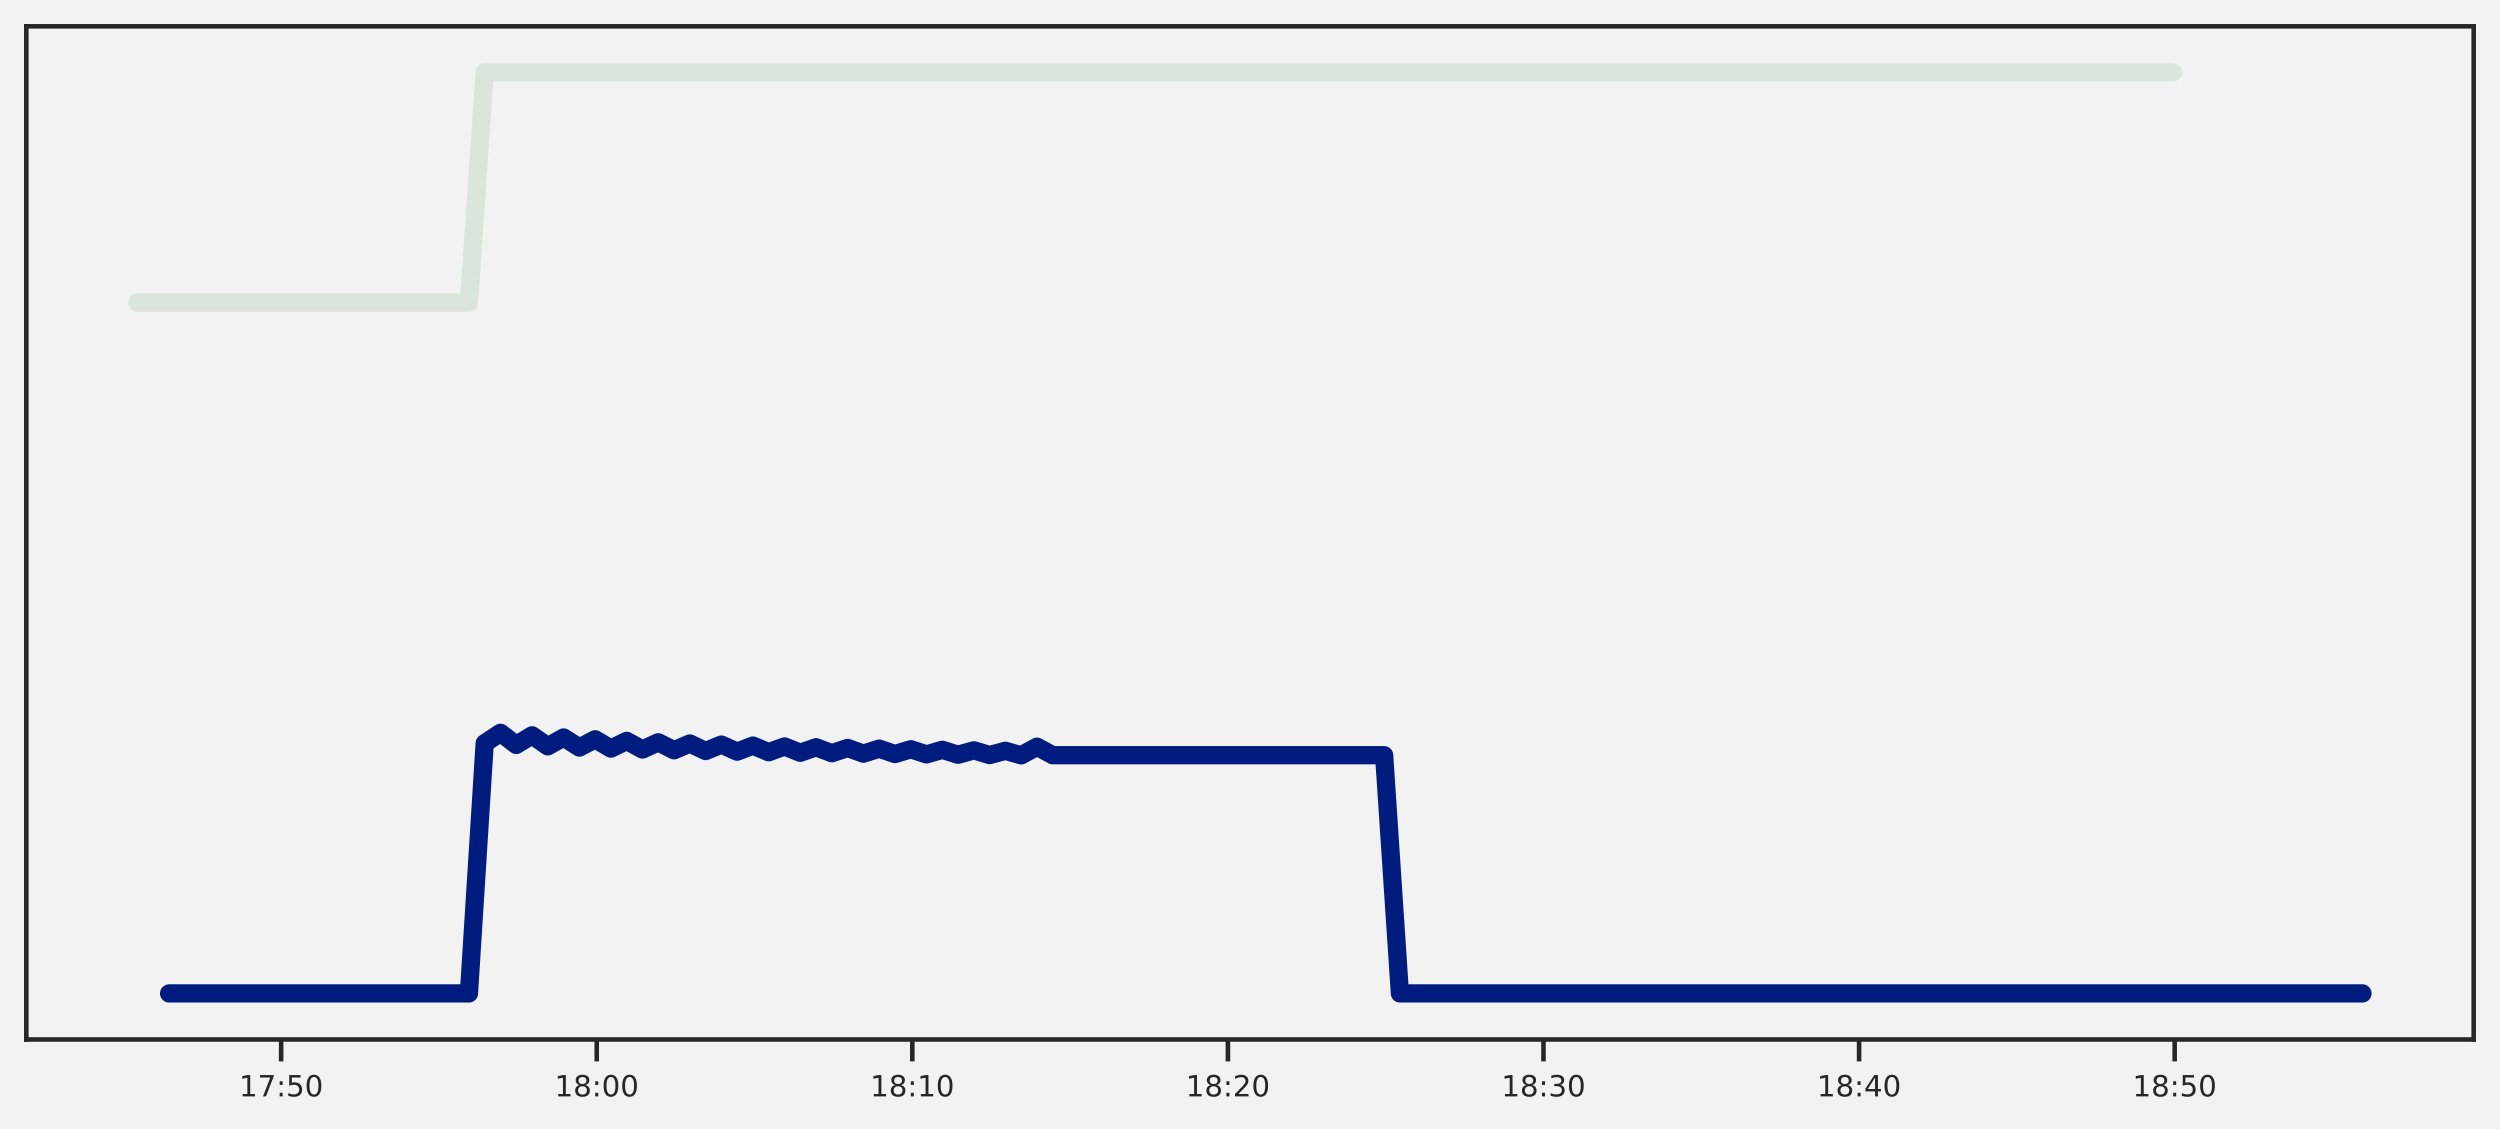
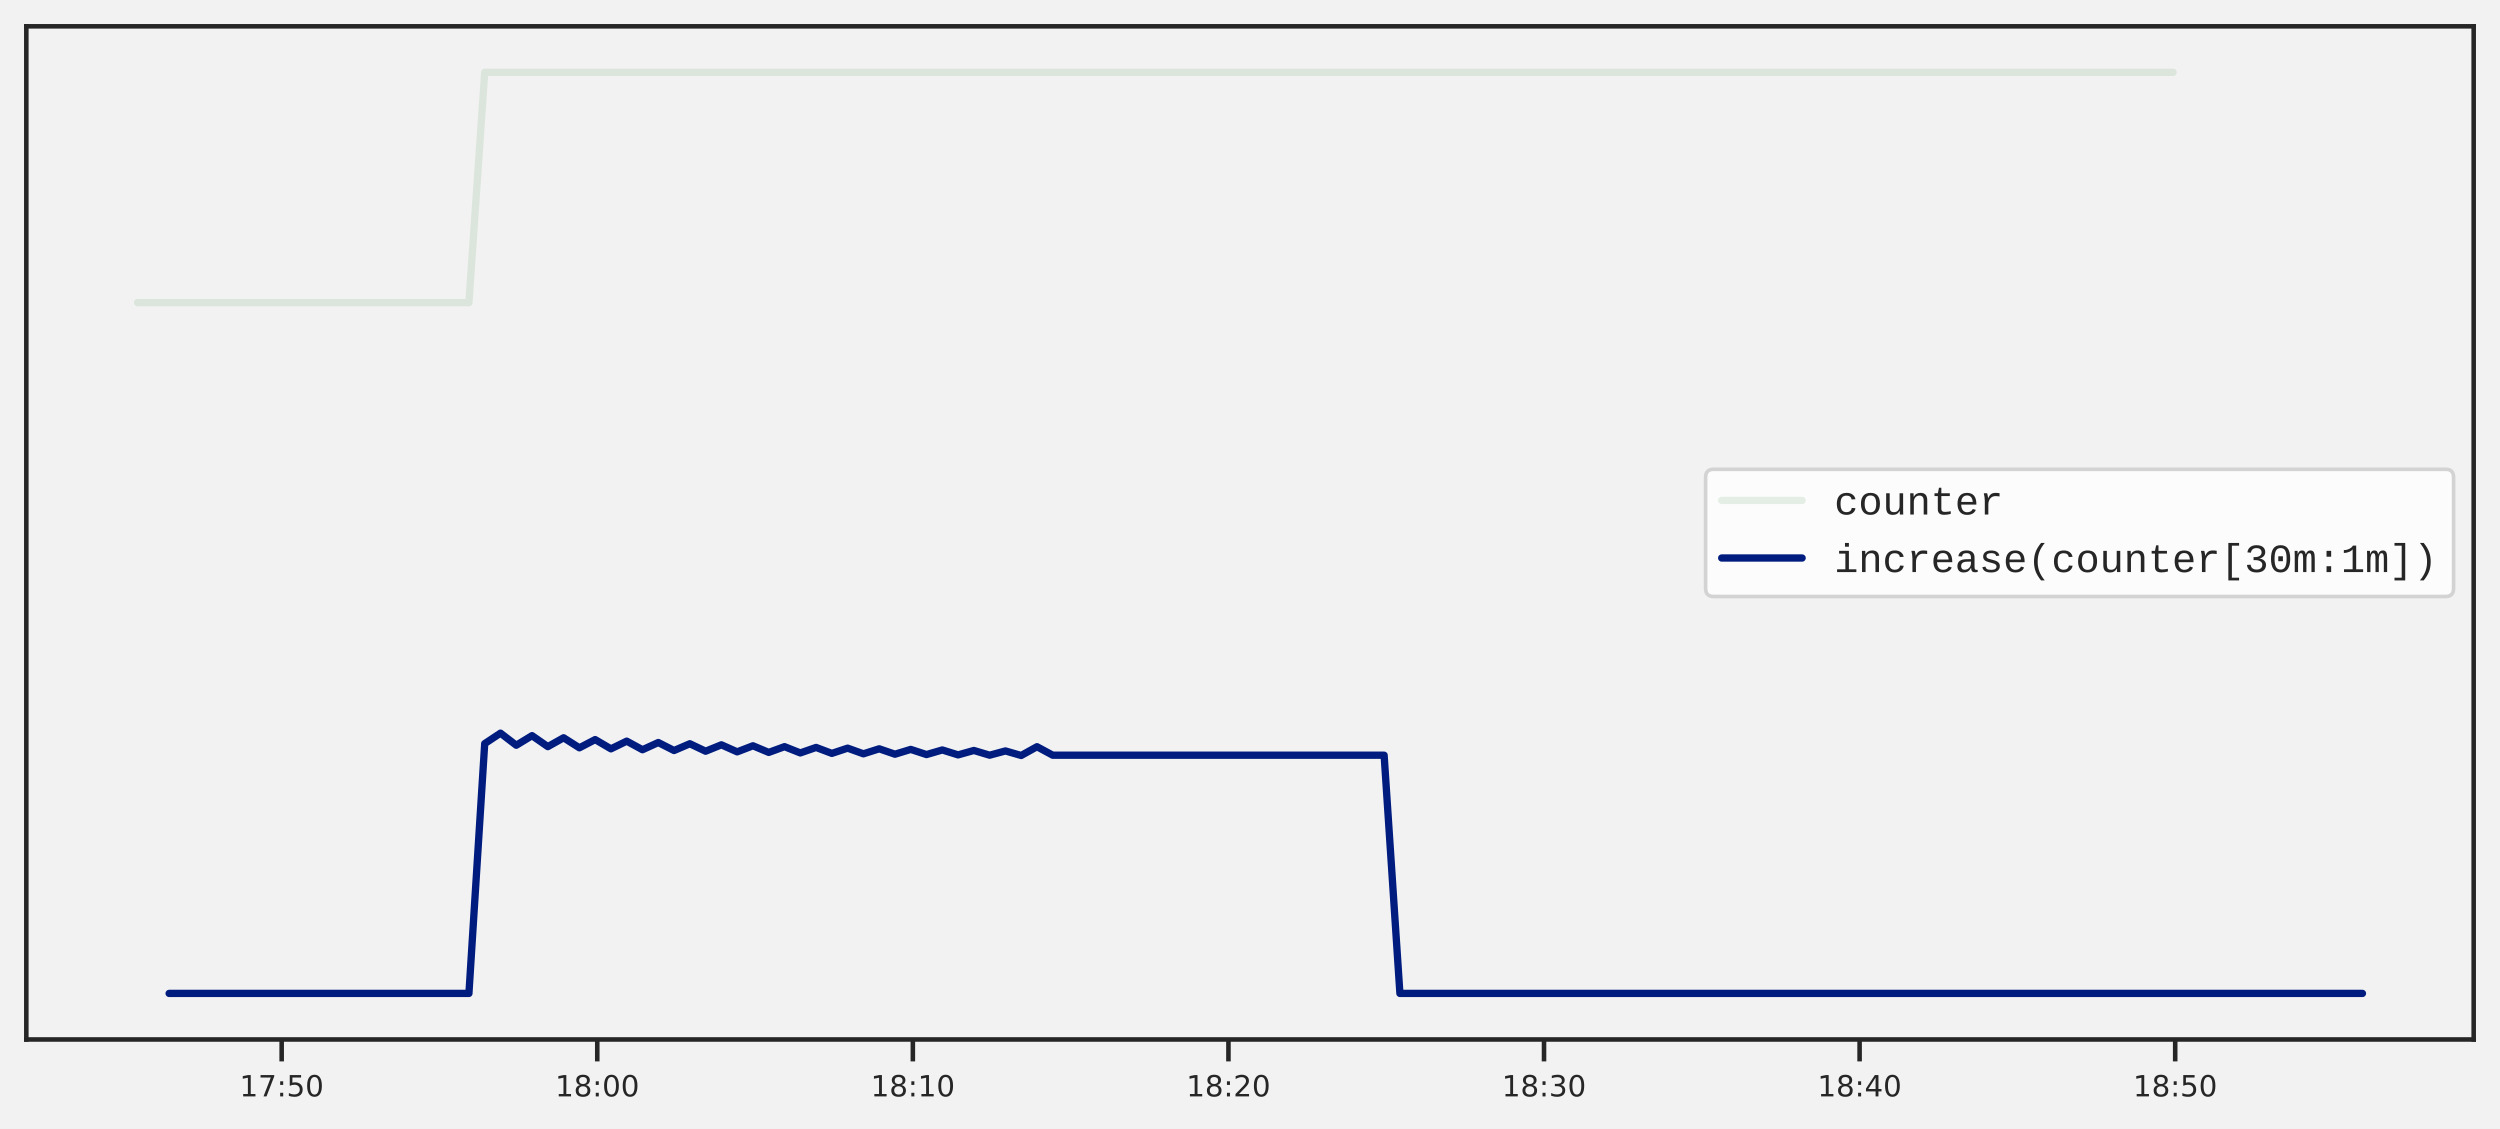
<svg xmlns="http://www.w3.org/2000/svg" xmlns:xlink="http://www.w3.org/1999/xlink" width="684pt" height="308.842pt" viewBox="0 0 684 308.842" version="1.1">
  <defs>
    <style type="text/css">*{stroke-linejoin: round; stroke-linecap: butt}</style>
  </defs>
  <g id="figure_1">
    <g id="patch_1">
      <path d="M 0 308.842  L 684 308.842  L 684 0  L 0 0  z " style="fill: #f2f2f2" />
    </g>
    <g id="axes_1">
      <g id="patch_2">
        <path d="M 7.2 284.4  L 676.8 284.4  L 676.8 7.2  L 7.2 7.2  z " style="fill: #f2f2f2" />
      </g>
      <g id="matplotlib.axis_1">
        <g id="xtick_1">
          <g id="line2d_1">
            <defs>
-               <path id="m87d9911948" d="M 0 0  L 0 6  " style="stroke: #262626; stroke-width: 1.25" />
+               <path id="m0721e637c6" d="M 0 0  L 0 6  " style="stroke: #262626; stroke-width: 1.25" />
            </defs>
            <g>
-               <use xlink:href="#m87d9911948" x="76.923" y="284.4" style="fill: #262626; stroke: #262626; stroke-width: 1.25" />
+               <use xlink:href="#m0721e637c6" x="77.067" y="284.4" style="fill: #262626; stroke: #262626; stroke-width: 1.25" />
            </g>
          </g>
          <g id="text_1">
-             <g style="fill: #262626" transform="translate(65.39552 299.9787) scale(0.08 -0.08)">
+             <g style="fill: #262626" transform="translate(65.53942 299.9787) scale(0.08 -0.08)">
              <defs>
                <path id="DejaVuSans-31" d="M 794 531  L 1825 531  L 1825 4091  L 703 3866  L 703 4441  L 1819 4666  L 2450 4666  L 2450 531  L 3481 531  L 3481 0  L 794 0  L 794 531  z " transform="scale(0.015625)" />
                <path id="DejaVuSans-37" d="M 525 4666  L 3525 4666  L 3525 4397  L 1831 0  L 1172 0  L 2766 4134  L 525 4134  L 525 4666  z " transform="scale(0.015625)" />
                <path id="DejaVuSans-3a" d="M 750 794  L 1409 794  L 1409 0  L 750 0  L 750 794  z M 750 3309  L 1409 3309  L 1409 2516  L 750 2516  L 750 3309  z " transform="scale(0.015625)" />
                <path id="DejaVuSans-35" d="M 691 4666  L 3169 4666  L 3169 4134  L 1269 4134  L 1269 2991  Q 1406 3038 1543 3061  Q 1681 3084 1819 3084  Q 2600 3084 3056 2656  Q 3513 2228 3513 1497  Q 3513 744 3044 326  Q 2575 -91 1722 -91  Q 1428 -91 1123 -41  Q 819 9 494 109  L 494 744  Q 775 591 1075 516  Q 1375 441 1709 441  Q 2250 441 2565 725  Q 2881 1009 2881 1497  Q 2881 1984 2565 2268  Q 2250 2553 1709 2553  Q 1456 2553 1204 2497  Q 953 2441 691 2322  L 691 4666  z " transform="scale(0.015625)" />
                <path id="DejaVuSans-30" d="M 2034 4250  Q 1547 4250 1301 3770  Q 1056 3291 1056 2328  Q 1056 1369 1301 889  Q 1547 409 2034 409  Q 2525 409 2770 889  Q 3016 1369 3016 2328  Q 3016 3291 2770 3770  Q 2525 4250 2034 4250  z M 2034 4750  Q 2819 4750 3233 4129  Q 3647 3509 3647 2328  Q 3647 1150 3233 529  Q 2819 -91 2034 -91  Q 1250 -91 836 529  Q 422 1150 422 2328  Q 422 3509 836 4129  Q 1250 4750 2034 4750  z " transform="scale(0.015625)" />
              </defs>
              <use xlink:href="#DejaVuSans-31" />
              <use xlink:href="#DejaVuSans-37" transform="translate(63.62305 0)" />
              <use xlink:href="#DejaVuSans-3a" transform="translate(127.2461 0)" />
              <use xlink:href="#DejaVuSans-35" transform="translate(160.9375 0)" />
              <use xlink:href="#DejaVuSans-30" transform="translate(224.5605 0)" />
            </g>
          </g>
        </g>
        <g id="xtick_2">
          <g id="line2d_2">
            <g>
-               <use xlink:href="#m87d9911948" x="163.267" y="284.4" style="fill: #262626; stroke: #262626; stroke-width: 1.25" />
+               <use xlink:href="#m0721e637c6" x="163.411" y="284.4" style="fill: #262626; stroke: #262626; stroke-width: 1.25" />
            </g>
          </g>
          <g id="text_2">
-             <g style="fill: #262626" transform="translate(151.7398 299.9787) scale(0.08 -0.08)">
+             <g style="fill: #262626" transform="translate(151.8837 299.9787) scale(0.08 -0.08)">
              <defs>
                <path id="DejaVuSans-38" d="M 2034 2216  Q 1584 2216 1326 1975  Q 1069 1734 1069 1313  Q 1069 891 1326 650  Q 1584 409 2034 409  Q 2484 409 2743 651  Q 3003 894 3003 1313  Q 3003 1734 2745 1975  Q 2488 2216 2034 2216  z M 1403 2484  Q 997 2584 770 2862  Q 544 3141 544 3541  Q 544 4100 942 4425  Q 1341 4750 2034 4750  Q 2731 4750 3128 4425  Q 3525 4100 3525 3541  Q 3525 3141 3298 2862  Q 3072 2584 2669 2484  Q 3125 2378 3379 2068  Q 3634 1759 3634 1313  Q 3634 634 3220 271  Q 2806 -91 2034 -91  Q 1263 -91 848 271  Q 434 634 434 1313  Q 434 1759 690 2068  Q 947 2378 1403 2484  z M 1172 3481  Q 1172 3119 1398 2916  Q 1625 2713 2034 2713  Q 2441 2713 2670 2916  Q 2900 3119 2900 3481  Q 2900 3844 2670 4047  Q 2441 4250 2034 4250  Q 1625 4250 1398 4047  Q 1172 3844 1172 3481  z " transform="scale(0.015625)" />
              </defs>
              <use xlink:href="#DejaVuSans-31" />
              <use xlink:href="#DejaVuSans-38" transform="translate(63.62305 0)" />
              <use xlink:href="#DejaVuSans-3a" transform="translate(127.2461 0)" />
              <use xlink:href="#DejaVuSans-30" transform="translate(160.9375 0)" />
              <use xlink:href="#DejaVuSans-30" transform="translate(224.5605 0)" />
            </g>
          </g>
        </g>
        <g id="xtick_3">
          <g id="line2d_3">
            <g>
-               <use xlink:href="#m87d9911948" x="249.612" y="284.4" style="fill: #262626; stroke: #262626; stroke-width: 1.25" />
+               <use xlink:href="#m0721e637c6" x="249.756" y="284.4" style="fill: #262626; stroke: #262626; stroke-width: 1.25" />
            </g>
          </g>
          <g id="text_3">
-             <g style="fill: #262626" transform="translate(238.0841 299.9787) scale(0.08 -0.08)">
+             <g style="fill: #262626" transform="translate(238.228 299.9787) scale(0.08 -0.08)">
              <use xlink:href="#DejaVuSans-31" />
              <use xlink:href="#DejaVuSans-38" transform="translate(63.62305 0)" />
              <use xlink:href="#DejaVuSans-3a" transform="translate(127.2461 0)" />
              <use xlink:href="#DejaVuSans-31" transform="translate(160.9375 0)" />
              <use xlink:href="#DejaVuSans-30" transform="translate(224.5605 0)" />
            </g>
          </g>
        </g>
        <g id="xtick_4">
          <g id="line2d_4">
            <g>
-               <use xlink:href="#m87d9911948" x="335.956" y="284.4" style="fill: #262626; stroke: #262626; stroke-width: 1.25" />
+               <use xlink:href="#m0721e637c6" x="336.1" y="284.4" style="fill: #262626; stroke: #262626; stroke-width: 1.25" />
            </g>
          </g>
          <g id="text_4">
-             <g style="fill: #262626" transform="translate(324.4284 299.9787) scale(0.08 -0.08)">
+             <g style="fill: #262626" transform="translate(324.5723 299.9787) scale(0.08 -0.08)">
              <defs>
                <path id="DejaVuSans-32" d="M 1228 531  L 3431 531  L 3431 0  L 469 0  L 469 531  Q 828 903 1448 1529  Q 2069 2156 2228 2338  Q 2531 2678 2651 2914  Q 2772 3150 2772 3378  Q 2772 3750 2511 3984  Q 2250 4219 1831 4219  Q 1534 4219 1204 4116  Q 875 4013 500 3803  L 500 4441  Q 881 4594 1212 4672  Q 1544 4750 1819 4750  Q 2544 4750 2975 4387  Q 3406 4025 3406 3419  Q 3406 3131 3298 2873  Q 3191 2616 2906 2266  Q 2828 2175 2409 1742  Q 1991 1309 1228 531  z " transform="scale(0.015625)" />
              </defs>
              <use xlink:href="#DejaVuSans-31" />
              <use xlink:href="#DejaVuSans-38" transform="translate(63.62305 0)" />
              <use xlink:href="#DejaVuSans-3a" transform="translate(127.2461 0)" />
              <use xlink:href="#DejaVuSans-32" transform="translate(160.9375 0)" />
              <use xlink:href="#DejaVuSans-30" transform="translate(224.5605 0)" />
            </g>
          </g>
        </g>
        <g id="xtick_5">
          <g id="line2d_5">
            <g>
-               <use xlink:href="#m87d9911948" x="422.3" y="284.4" style="fill: #262626; stroke: #262626; stroke-width: 1.25" />
+               <use xlink:href="#m0721e637c6" x="422.444" y="284.4" style="fill: #262626; stroke: #262626; stroke-width: 1.25" />
            </g>
          </g>
          <g id="text_5">
-             <g style="fill: #262626" transform="translate(410.7727 299.9787) scale(0.08 -0.08)">
+             <g style="fill: #262626" transform="translate(410.9166 299.9787) scale(0.08 -0.08)">
              <defs>
                <path id="DejaVuSans-33" d="M 2597 2516  Q 3050 2419 3304 2112  Q 3559 1806 3559 1356  Q 3559 666 3084 287  Q 2609 -91 1734 -91  Q 1441 -91 1130 -33  Q 819 25 488 141  L 488 750  Q 750 597 1062 519  Q 1375 441 1716 441  Q 2309 441 2620 675  Q 2931 909 2931 1356  Q 2931 1769 2642 2001  Q 2353 2234 1838 2234  L 1294 2234  L 1294 2753  L 1863 2753  Q 2328 2753 2575 2939  Q 2822 3125 2822 3475  Q 2822 3834 2567 4026  Q 2313 4219 1838 4219  Q 1578 4219 1281 4162  Q 984 4106 628 3988  L 628 4550  Q 988 4650 1302 4700  Q 1616 4750 1894 4750  Q 2613 4750 3031 4423  Q 3450 4097 3450 3541  Q 3450 3153 3228 2886  Q 3006 2619 2597 2516  z " transform="scale(0.015625)" />
              </defs>
              <use xlink:href="#DejaVuSans-31" />
              <use xlink:href="#DejaVuSans-38" transform="translate(63.62305 0)" />
              <use xlink:href="#DejaVuSans-3a" transform="translate(127.2461 0)" />
              <use xlink:href="#DejaVuSans-33" transform="translate(160.9375 0)" />
              <use xlink:href="#DejaVuSans-30" transform="translate(224.5605 0)" />
            </g>
          </g>
        </g>
        <g id="xtick_6">
          <g id="line2d_6">
            <g>
-               <use xlink:href="#m87d9911948" x="508.644" y="284.4" style="fill: #262626; stroke: #262626; stroke-width: 1.25" />
+               <use xlink:href="#m0721e637c6" x="508.788" y="284.4" style="fill: #262626; stroke: #262626; stroke-width: 1.25" />
            </g>
          </g>
          <g id="text_6">
-             <g style="fill: #262626" transform="translate(497.117 299.9787) scale(0.08 -0.08)">
+             <g style="fill: #262626" transform="translate(497.2609 299.9787) scale(0.08 -0.08)">
              <defs>
                <path id="DejaVuSans-34" d="M 2419 4116  L 825 1625  L 2419 1625  L 2419 4116  z M 2253 4666  L 3047 4666  L 3047 1625  L 3713 1625  L 3713 1100  L 3047 1100  L 3047 0  L 2419 0  L 2419 1100  L 313 1100  L 313 1709  L 2253 4666  z " transform="scale(0.015625)" />
              </defs>
              <use xlink:href="#DejaVuSans-31" />
              <use xlink:href="#DejaVuSans-38" transform="translate(63.62305 0)" />
              <use xlink:href="#DejaVuSans-3a" transform="translate(127.2461 0)" />
              <use xlink:href="#DejaVuSans-34" transform="translate(160.9375 0)" />
              <use xlink:href="#DejaVuSans-30" transform="translate(224.5605 0)" />
            </g>
          </g>
        </g>
        <g id="xtick_7">
          <g id="line2d_7">
            <g>
-               <use xlink:href="#m87d9911948" x="594.989" y="284.4" style="fill: #262626; stroke: #262626; stroke-width: 1.25" />
+               <use xlink:href="#m0721e637c6" x="595.133" y="284.4" style="fill: #262626; stroke: #262626; stroke-width: 1.25" />
            </g>
          </g>
          <g id="text_7">
-             <g style="fill: #262626" transform="translate(583.4613 299.9787) scale(0.08 -0.08)">
+             <g style="fill: #262626" transform="translate(583.6052 299.9787) scale(0.08 -0.08)">
              <use xlink:href="#DejaVuSans-31" />
              <use xlink:href="#DejaVuSans-38" transform="translate(63.62305 0)" />
              <use xlink:href="#DejaVuSans-3a" transform="translate(127.2461 0)" />
              <use xlink:href="#DejaVuSans-35" transform="translate(160.9375 0)" />
              <use xlink:href="#DejaVuSans-30" transform="translate(224.5605 0)" />
            </g>
          </g>
        </g>
      </g>
      <g id="matplotlib.axis_2" />
      <g id="FillBetweenPolyCollection_1" />
      <g id="FillBetweenPolyCollection_2" />
      <g id="line2d_8">
-         <path d="M 37.636 82.8  L 128.298 82.8  L 132.615 19.8  L 594.557 19.8  L 594.557 19.8  " clip-path="url(#p2bfd581a1c)" style="fill: none; stroke: #12711c; stroke-opacity: 0.1; stroke-width: 5; stroke-linecap: round" />
+         <path d="M 37.636 82.8  L 128.298 82.8  L 132.615 19.8  L 594.557 19.8  L 594.557 19.8  " clip-path="url(#p1575a7abfd)" style="fill: none; stroke: #12711c; stroke-opacity: 0.1; stroke-width: 2; stroke-linecap: round" />
      </g>
      <g id="line2d_9">
-         <path d="M 46.271 271.8  L 128.298 271.8  L 132.615 203.359  L 136.932 200.495  L 141.25 203.812  L 145.567 201.188  L 149.884 204.196  L 154.201 201.773  L 158.518 204.525  L 162.836 202.275  L 167.153 204.81  L 171.47 202.71  L 175.787 205.059  L 180.104 203.091  L 184.422 205.279  L 188.739 203.426  L 193.056 205.475  L 197.373 203.725  L 201.691 205.65  L 206.008 203.992  L 210.325 205.808  L 214.642 204.232  L 218.959 205.95  L 223.277 204.45  L 227.594 206.08  L 231.911 204.648  L 236.228 206.198  L 240.545 204.828  L 244.863 206.306  L 249.18 204.994  L 253.497 206.406  L 257.814 205.146  L 262.132 206.498  L 266.449 205.287  L 270.766 206.583  L 275.083 205.417  L 279.4 206.662  L 283.718 204.3  L 288.035 206.628  L 378.696 206.628  L 383.014 271.8  L 646.364 271.8  L 646.364 271.8  " clip-path="url(#p2bfd581a1c)" style="fill: none; stroke: #001c7f; stroke-width: 5; stroke-linecap: round" />
+         <path d="M 46.271 271.8  L 128.298 271.8  L 132.615 203.455  L 136.932 200.591  L 141.25 203.9  L 145.567 201.275  L 149.884 204.277  L 154.201 201.854  L 158.518 204.6  L 162.836 202.35  L 167.153 204.88  L 171.47 202.78  L 175.787 205.125  L 180.104 203.156  L 184.422 205.341  L 188.739 203.488  L 193.056 205.533  L 197.373 203.783  L 201.691 205.705  L 206.008 204.047  L 210.325 205.86  L 214.642 204.285  L 218.959 206  L 223.277 204.5  L 227.594 206.127  L 231.911 204.695  L 236.228 206.243  L 240.545 204.874  L 244.863 206.35  L 249.18 205.037  L 253.497 206.448  L 257.814 205.188  L 262.132 206.538  L 266.449 205.327  L 270.766 206.622  L 275.083 205.456  L 279.4 206.7  L 283.718 204.3  L 288.035 206.628  L 378.696 206.628  L 383.014 271.8  L 646.364 271.8  L 646.364 271.8  " clip-path="url(#p1575a7abfd)" style="fill: none; stroke: #001c7f; stroke-width: 2; stroke-linecap: round" />
      </g>
      <g id="patch_3">
        <path d="M 7.2 284.4  L 7.2 7.2  " style="fill: none; stroke: #262626; stroke-width: 1.25; stroke-linejoin: miter; stroke-linecap: square" />
      </g>
      <g id="patch_4">
        <path d="M 676.8 284.4  L 676.8 7.2  " style="fill: none; stroke: #262626; stroke-width: 1.25; stroke-linejoin: miter; stroke-linecap: square" />
      </g>
      <g id="patch_5">
        <path d="M 7.2 284.4  L 676.8 284.4  " style="fill: none; stroke: #262626; stroke-width: 1.25; stroke-linejoin: miter; stroke-linecap: square" />
      </g>
      <g id="patch_6">
        <path d="M 7.2 7.2  L 676.8 7.2  " style="fill: none; stroke: #262626; stroke-width: 1.25; stroke-linejoin: miter; stroke-linecap: square" />
+       </g>
+       <g id="legend_1">
+         <g id="patch_7">
+           <path d="M 468.857 163.204  L 669.1 163.204  Q 671.3 163.204 671.3 161.004  L 671.3 130.596  Q 671.3 128.396 669.1 128.396  L 468.857 128.396  Q 466.657 128.396 466.657 130.596  L 466.657 161.004  Q 466.657 163.204 468.857 163.204  z " style="fill: #ffffff; opacity: 0.8; stroke: #cccccc; stroke-linejoin: miter" />
+         </g>
+         <g id="line2d_10">
+           <path d="M 471.057 136.917  L 482.057 136.917  L 493.057 136.917  " style="fill: none; stroke: #12711c; stroke-opacity: 0.1; stroke-width: 2; stroke-linecap: round" />
+         </g>
+         <g id="text_8">
+           <g style="fill: #262626" transform="translate(501.857 140.7675) scale(0.11 -0.11)">
+             <defs>
+               <path id="LiberationMono-63" d="M 406 1694  Q 406 2538 809 2991  Q 1213 3444 1975 3444  Q 2544 3444 2912 3170  Q 3281 2897 3369 2434  L 2769 2391  Q 2719 2675 2519 2839  Q 2319 3003 1950 3003  Q 1456 3003 1226 2697  Q 997 2391 997 1706  Q 997 1013 1226 692  Q 1456 372 1947 372  Q 2284 372 2506 537  Q 2728 703 2781 1044  L 3375 1006  Q 3334 706 3148 461  Q 2963 216 2656 76  Q 2350 -63 1972 -63  Q 1206 -63 806 387  Q 406 838 406 1694  z " transform="scale(0.015625)" />
+               <path id="LiberationMono-6f" d="M 3428 1694  Q 3428 841 3036 389  Q 2644 -63 1903 -63  Q 1178 -63 792 393  Q 406 850 406 1694  Q 406 2566 801 3005  Q 1197 3444 1922 3444  Q 2684 3444 3056 3009  Q 3428 2575 3428 1694  z M 2838 1694  Q 2838 2366 2623 2697  Q 2409 3028 1931 3028  Q 1447 3028 1222 2690  Q 997 2353 997 1694  Q 997 1038 1222 695  Q 1447 353 1897 353  Q 2394 353 2616 687  Q 2838 1022 2838 1694  z " transform="scale(0.015625)" />
+               <path id="LiberationMono-75" d="M 1141 3381  L 1141 1238  Q 1141 750 1294 561  Q 1447 372 1841 372  Q 2244 372 2478 647  Q 2713 922 2713 1422  L 2713 3381  L 3278 3381  L 3278 722  Q 3278 131 3297 0  L 2766 0  Q 2763 16 2759 84  Q 2756 153 2751 242  Q 2747 331 2741 578  L 2731 578  Q 2538 228 2283 82  Q 2028 -63 1650 -63  Q 1094 -63 836 214  Q 578 491 578 1128  L 578 3381  L 1141 3381  z " transform="scale(0.015625)" />
+               <path id="LiberationMono-6e" d="M 2713 0  L 2713 2172  Q 2713 2597 2548 2803  Q 2384 3009 2025 3009  Q 1638 3009 1389 2726  Q 1141 2444 1141 1959  L 1141 0  L 578 0  L 578 2659  Q 578 3250 559 3381  L 1091 3381  Q 1094 3366 1097 3297  Q 1100 3228 1104 3139  Q 1109 3050 1116 2803  L 1125 2803  Q 1453 3444 2206 3444  Q 2747 3444 3012 3151  Q 3278 2859 3278 2253  L 3278 0  L 2713 0  z " transform="scale(0.015625)" />
+               <path id="LiberationMono-74" d="M 594 2938  L 594 3381  L 1125 3381  L 1306 4263  L 1681 4263  L 1681 3381  L 3031 3381  L 3031 2938  L 1681 2938  L 1681 900  Q 1681 653 1814 534  Q 1947 416 2250 416  Q 2669 416 3178 522  L 3178 94  Q 2650 -50 2131 -50  Q 1625 -50 1372 164  Q 1119 378 1119 841  L 1119 2938  L 594 2938  z " transform="scale(0.015625)" />
+               <path id="LiberationMono-65" d="M 1006 1572  Q 1006 1003 1257 681  Q 1509 359 1947 359  Q 2269 359 2511 498  Q 2753 638 2834 878  L 3328 738  Q 3191 350 2823 143  Q 2456 -63 1947 -63  Q 1209 -63 812 396  Q 416 856 416 1713  Q 416 2547 805 2995  Q 1194 3444 1928 3444  Q 2663 3444 3041 2997  Q 3419 2550 3419 1647  L 3419 1572  L 1006 1572  z M 1934 3028  Q 1516 3028 1272 2754  Q 1028 2481 1013 2003  L 2838 2003  Q 2750 3028 1934 3028  z " transform="scale(0.015625)" />
+               <path id="LiberationMono-72" d="M 3266 2869  Q 2916 2928 2603 2928  Q 2100 2928 1790 2550  Q 1481 2172 1481 1588  L 1481 0  L 919 0  L 919 2191  Q 919 2428 876 2750  Q 834 3072 756 3381  L 1291 3381  Q 1416 2950 1441 2600  L 1456 2600  Q 1613 2950 1763 3114  Q 1913 3278 2119 3361  Q 2325 3444 2622 3444  Q 2947 3444 3266 3391  L 3266 2869  z " transform="scale(0.015625)" />
+             </defs>
+             <use xlink:href="#LiberationMono-63" />
+             <use xlink:href="#LiberationMono-6f" transform="translate(60.00977 0)" />
+             <use xlink:href="#LiberationMono-75" transform="translate(120.0195 0)" />
+             <use xlink:href="#LiberationMono-6e" transform="translate(180.0293 0)" />
+             <use xlink:href="#LiberationMono-74" transform="translate(240.0391 0)" />
+             <use xlink:href="#LiberationMono-65" transform="translate(300.0488 0)" />
+             <use xlink:href="#LiberationMono-72" transform="translate(360.0586 0)" />
+           </g>
+         </g>
+         <g id="line2d_11">
+           <path d="M 471.057 152.672  L 482.057 152.672  L 493.057 152.672  " style="fill: none; stroke: #001c7f; stroke-width: 2; stroke-linecap: round" />
+         </g>
+         <g id="text_9">
+           <g style="fill: #262626" transform="translate(501.857 156.5216) scale(0.11 -0.11)">
+             <defs>
+               <path id="LiberationMono-69" d="M 2328 444  L 3516 444  L 3516 0  L 447 0  L 447 444  L 1766 444  L 1766 2938  L 769 2938  L 769 3381  L 2328 3381  L 2328 444  z M 1703 4038  L 1703 4638  L 2328 4638  L 2328 4038  L 1703 4038  z " transform="scale(0.015625)" />
+               <path id="LiberationMono-61" d="M 3441 347  Q 3522 347 3625 369  L 3625 19  Q 3413 -31 3191 -31  Q 2878 -31 2736 133  Q 2594 297 2575 647  L 2556 647  Q 2353 269 2076 103  Q 1800 -63 1394 -63  Q 900 -63 650 206  Q 400 475 400 944  Q 400 2034 1819 2050  L 2556 2063  L 2556 2247  Q 2556 2656 2390 2836  Q 2225 3016 1863 3016  Q 1494 3016 1331 2884  Q 1169 2753 1138 2478  L 550 2531  Q 694 3444 1872 3444  Q 2497 3444 2811 3151  Q 3125 2859 3125 2306  L 3125 850  Q 3125 600 3190 473  Q 3256 347 3441 347  z M 1538 366  Q 1838 366 2069 509  Q 2300 653 2428 893  Q 2556 1134 2556 1391  L 2556 1669  L 1963 1656  Q 1594 1650 1400 1575  Q 1206 1500 1098 1345  Q 991 1191 991 934  Q 991 678 1130 522  Q 1269 366 1538 366  z " transform="scale(0.015625)" />
+               <path id="LiberationMono-73" d="M 3313 966  Q 3313 484 2948 210  Q 2584 -63 1941 -63  Q 1297 -63 961 139  Q 625 341 522 775  L 1019 872  Q 1078 603 1273 479  Q 1469 356 1941 356  Q 2784 356 2784 891  Q 2784 1091 2631 1214  Q 2478 1338 2163 1416  Q 1338 1619 1116 1734  Q 894 1850 775 2023  Q 656 2197 656 2456  Q 656 2916 987 3175  Q 1319 3434 1947 3434  Q 2497 3434 2825 3226  Q 3153 3019 3234 2622  L 2728 2559  Q 2694 2784 2506 2900  Q 2319 3016 1947 3016  Q 1181 3016 1181 2544  Q 1181 2356 1311 2243  Q 1441 2131 1728 2063  L 2100 1966  Q 2609 1841 2832 1719  Q 3056 1597 3184 1414  Q 3313 1231 3313 966  z " transform="scale(0.015625)" />
+               <path id="LiberationMono-28" d="M 1653 1656  Q 1653 797 1918 103  Q 2184 -591 2784 -1328  L 2191 -1328  Q 1591 -591 1330 101  Q 1069 794 1069 1663  Q 1069 2516 1325 3202  Q 1581 3888 2191 4638  L 2784 4638  Q 2184 3900 1918 3204  Q 1653 2509 1653 1656  z " transform="scale(0.015625)" />
+               <path id="LiberationMono-5b" d="M 1281 -1328  L 1281 4638  L 2991 4638  L 2991 4203  L 1844 4203  L 1844 -894  L 2991 -894  L 2991 -1328  L 1281 -1328  z " transform="scale(0.015625)" />
+               <path id="LiberationMono-33" d="M 3434 1156  Q 3434 575 3040 256  Q 2647 -63 1941 -63  Q 1272 -63 872 240  Q 472 544 400 1131  L 981 1184  Q 1094 403 1941 403  Q 2366 403 2608 600  Q 2850 797 2850 1175  Q 2850 1409 2708 1570  Q 2566 1731 2322 1817  Q 2078 1903 1775 1903  L 1456 1903  L 1456 2391  L 1763 2391  Q 2031 2391 2254 2480  Q 2478 2569 2606 2731  Q 2734 2894 2734 3116  Q 2734 3447 2526 3633  Q 2319 3819 1909 3819  Q 1538 3819 1308 3628  Q 1078 3438 1041 3091  L 475 3134  Q 538 3675 923 3978  Q 1309 4281 1916 4281  Q 2578 4281 2945 3989  Q 3313 3697 3313 3175  Q 3313 2803 3066 2528  Q 2819 2253 2391 2166  L 2391 2153  Q 2863 2100 3148 1822  Q 3434 1544 3434 1156  z " transform="scale(0.015625)" />
+               <path id="LiberationMono-30" d="M 3447 2109  Q 3447 1053 3058 495  Q 2669 -63 1909 -63  Q 1150 -63 769 492  Q 388 1047 388 2109  Q 388 3200 759 3740  Q 1131 4281 1928 4281  Q 2706 4281 3076 3736  Q 3447 3191 3447 2109  z M 2875 2109  Q 2875 3016 2654 3420  Q 2434 3825 1928 3825  Q 1409 3825 1182 3425  Q 956 3025 956 2109  Q 956 1219 1186 808  Q 1416 397 1916 397  Q 2413 397 2644 819  Q 2875 1241 2875 2109  z M 1550 1734  L 1550 2513  L 2284 2513  L 2284 1734  L 1550 1734  z " transform="scale(0.015625)" />
+               <path id="LiberationMono-6d" d="M 1659 0  L 1659 2144  Q 1659 2625 1582 2817  Q 1506 3009 1303 3009  Q 1103 3009 979 2709  Q 856 2409 856 1897  L 856 0  L 328 0  L 328 2659  Q 328 3250 309 3381  L 775 3381  L 794 2984  L 794 2834  L 800 2834  Q 906 3153 1068 3298  Q 1231 3444 1475 3444  Q 1750 3444 1886 3294  Q 2022 3144 2081 2831  L 2088 2831  Q 2213 3163 2386 3303  Q 2559 3444 2825 3444  Q 3194 3444 3353 3175  Q 3513 2906 3513 2253  L 3513 0  L 2988 0  L 2988 2144  Q 2988 2625 2911 2817  Q 2834 3009 2631 3009  Q 2425 3009 2304 2746  Q 2184 2484 2184 1959  L 2184 0  L 1659 0  z " transform="scale(0.015625)" />
+               <path id="LiberationMono-3a" d="M 1550 0  L 1550 934  L 2284 934  L 2284 0  L 1550 0  z M 1550 2447  L 1550 3381  L 2284 3381  L 2284 2447  L 1550 2447  z " transform="scale(0.015625)" />
+               <path id="LiberationMono-31" d="M 491 0  L 491 453  L 1863 453  L 1863 3644  Q 1747 3400 1314 3219  Q 881 3038 463 3038  L 463 3500  Q 925 3500 1336 3703  Q 1747 3906 1909 4216  L 2428 4216  L 2428 453  L 3531 453  L 3531 0  L 491 0  z " transform="scale(0.015625)" />
+               <path id="LiberationMono-5d" d="M 844 -1328  L 844 -894  L 1991 -894  L 1991 4203  L 844 4203  L 844 4638  L 2553 4638  L 2553 -1328  L 844 -1328  z " transform="scale(0.015625)" />
+               <path id="LiberationMono-29" d="M 2766 1663  Q 2766 788 2508 98  Q 2250 -591 1650 -1328  L 1050 -1328  Q 1663 -575 1925 120  Q 2188 816 2188 1656  Q 2188 2494 1925 3189  Q 1663 3884 1050 4638  L 1650 4638  Q 2259 3888 2512 3206  Q 2766 2525 2766 1663  z " transform="scale(0.015625)" />
+             </defs>
+             <use xlink:href="#LiberationMono-69" />
+             <use xlink:href="#LiberationMono-6e" transform="translate(60.00977 0)" />
+             <use xlink:href="#LiberationMono-63" transform="translate(120.0195 0)" />
+             <use xlink:href="#LiberationMono-72" transform="translate(180.0293 0)" />
+             <use xlink:href="#LiberationMono-65" transform="translate(240.0391 0)" />
+             <use xlink:href="#LiberationMono-61" transform="translate(300.0488 0)" />
+             <use xlink:href="#LiberationMono-73" transform="translate(360.0586 0)" />
+             <use xlink:href="#LiberationMono-65" transform="translate(420.0684 0)" />
+             <use xlink:href="#LiberationMono-28" transform="translate(480.0781 0)" />
+             <use xlink:href="#LiberationMono-63" transform="translate(540.0879 0)" />
+             <use xlink:href="#LiberationMono-6f" transform="translate(600.0977 0)" />
+             <use xlink:href="#LiberationMono-75" transform="translate(660.1074 0)" />
+             <use xlink:href="#LiberationMono-6e" transform="translate(720.1172 0)" />
+             <use xlink:href="#LiberationMono-74" transform="translate(780.127 0)" />
+             <use xlink:href="#LiberationMono-65" transform="translate(840.1367 0)" />
+             <use xlink:href="#LiberationMono-72" transform="translate(900.1465 0)" />
+             <use xlink:href="#LiberationMono-5b" transform="translate(960.1562 0)" />
+             <use xlink:href="#LiberationMono-33" transform="translate(1020.166 0)" />
+             <use xlink:href="#LiberationMono-30" transform="translate(1080.176 0)" />
+             <use xlink:href="#LiberationMono-6d" transform="translate(1140.186 0)" />
+             <use xlink:href="#LiberationMono-3a" transform="translate(1200.195 0)" />
+             <use xlink:href="#LiberationMono-31" transform="translate(1260.205 0)" />
+             <use xlink:href="#LiberationMono-6d" transform="translate(1320.215 0)" />
+             <use xlink:href="#LiberationMono-5d" transform="translate(1380.225 0)" />
+             <use xlink:href="#LiberationMono-29" transform="translate(1440.234 0)" />
+           </g>
+         </g>
      </g>
    </g>
  </g>
  <defs>
-     <clipPath id="p2bfd581a1c">
+     <clipPath id="p1575a7abfd">
      <rect x="7.2" y="7.2" width="669.6" height="277.2" />
    </clipPath>
  </defs>
</svg>
